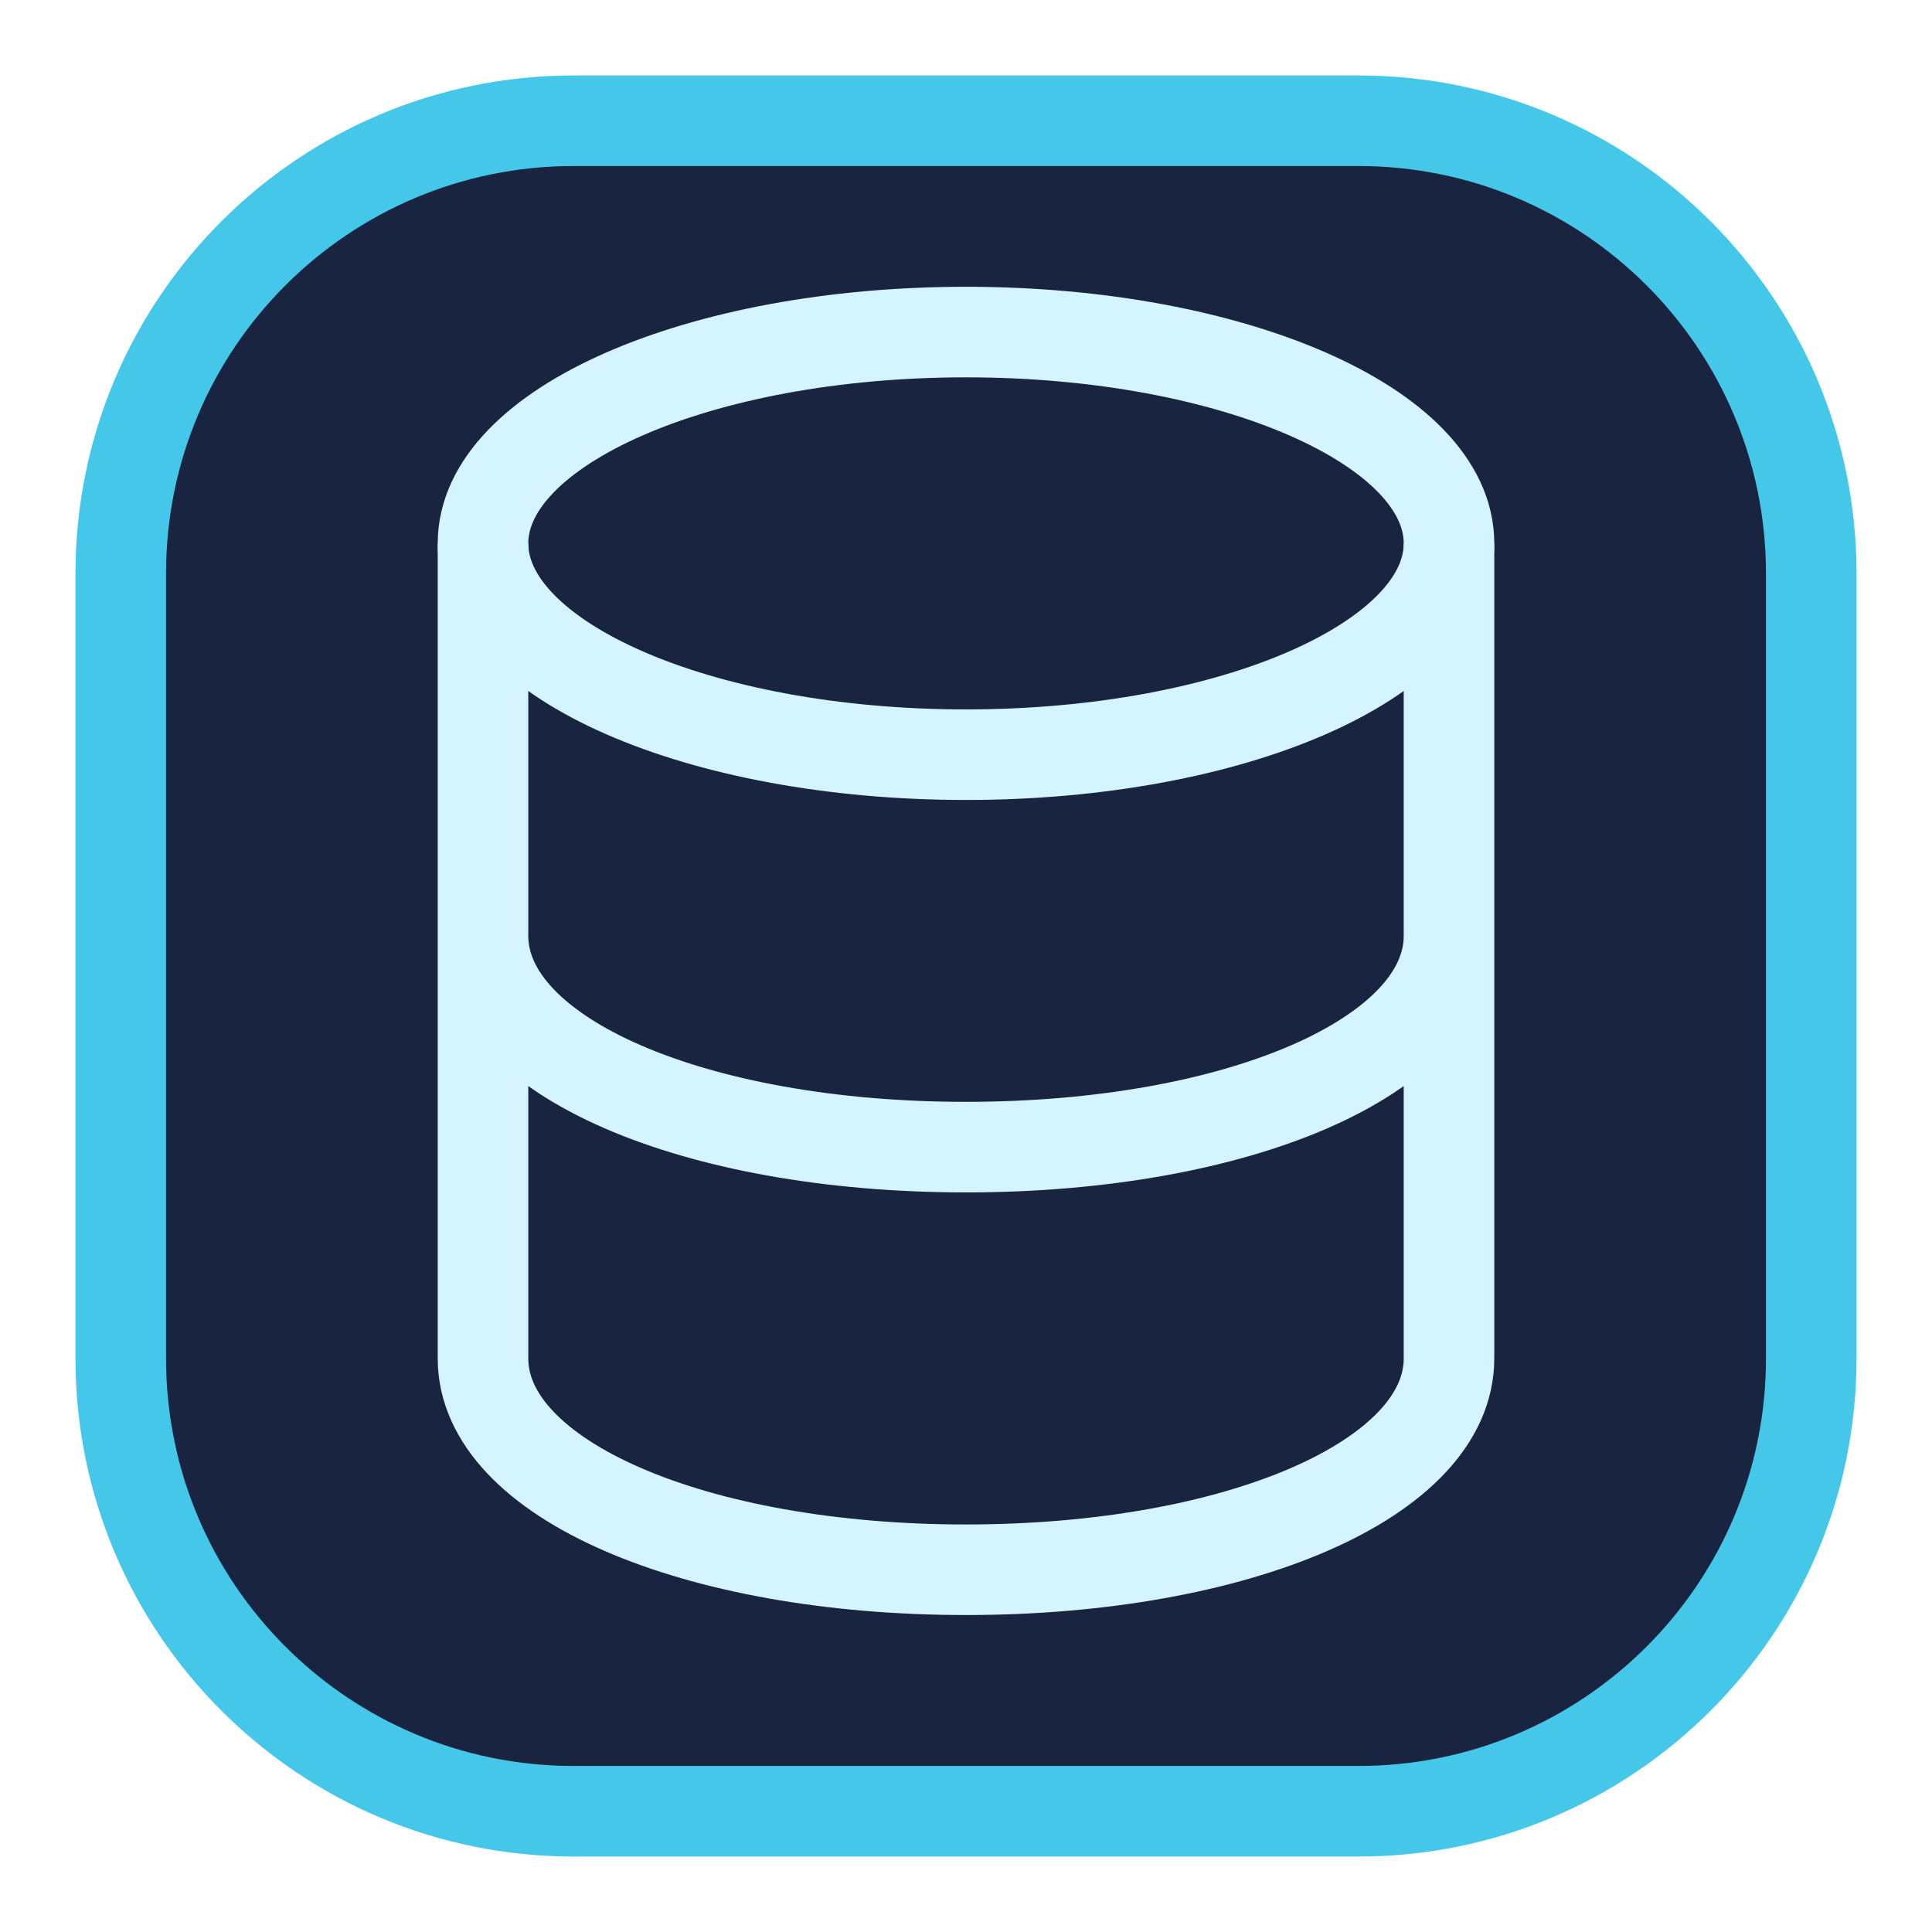
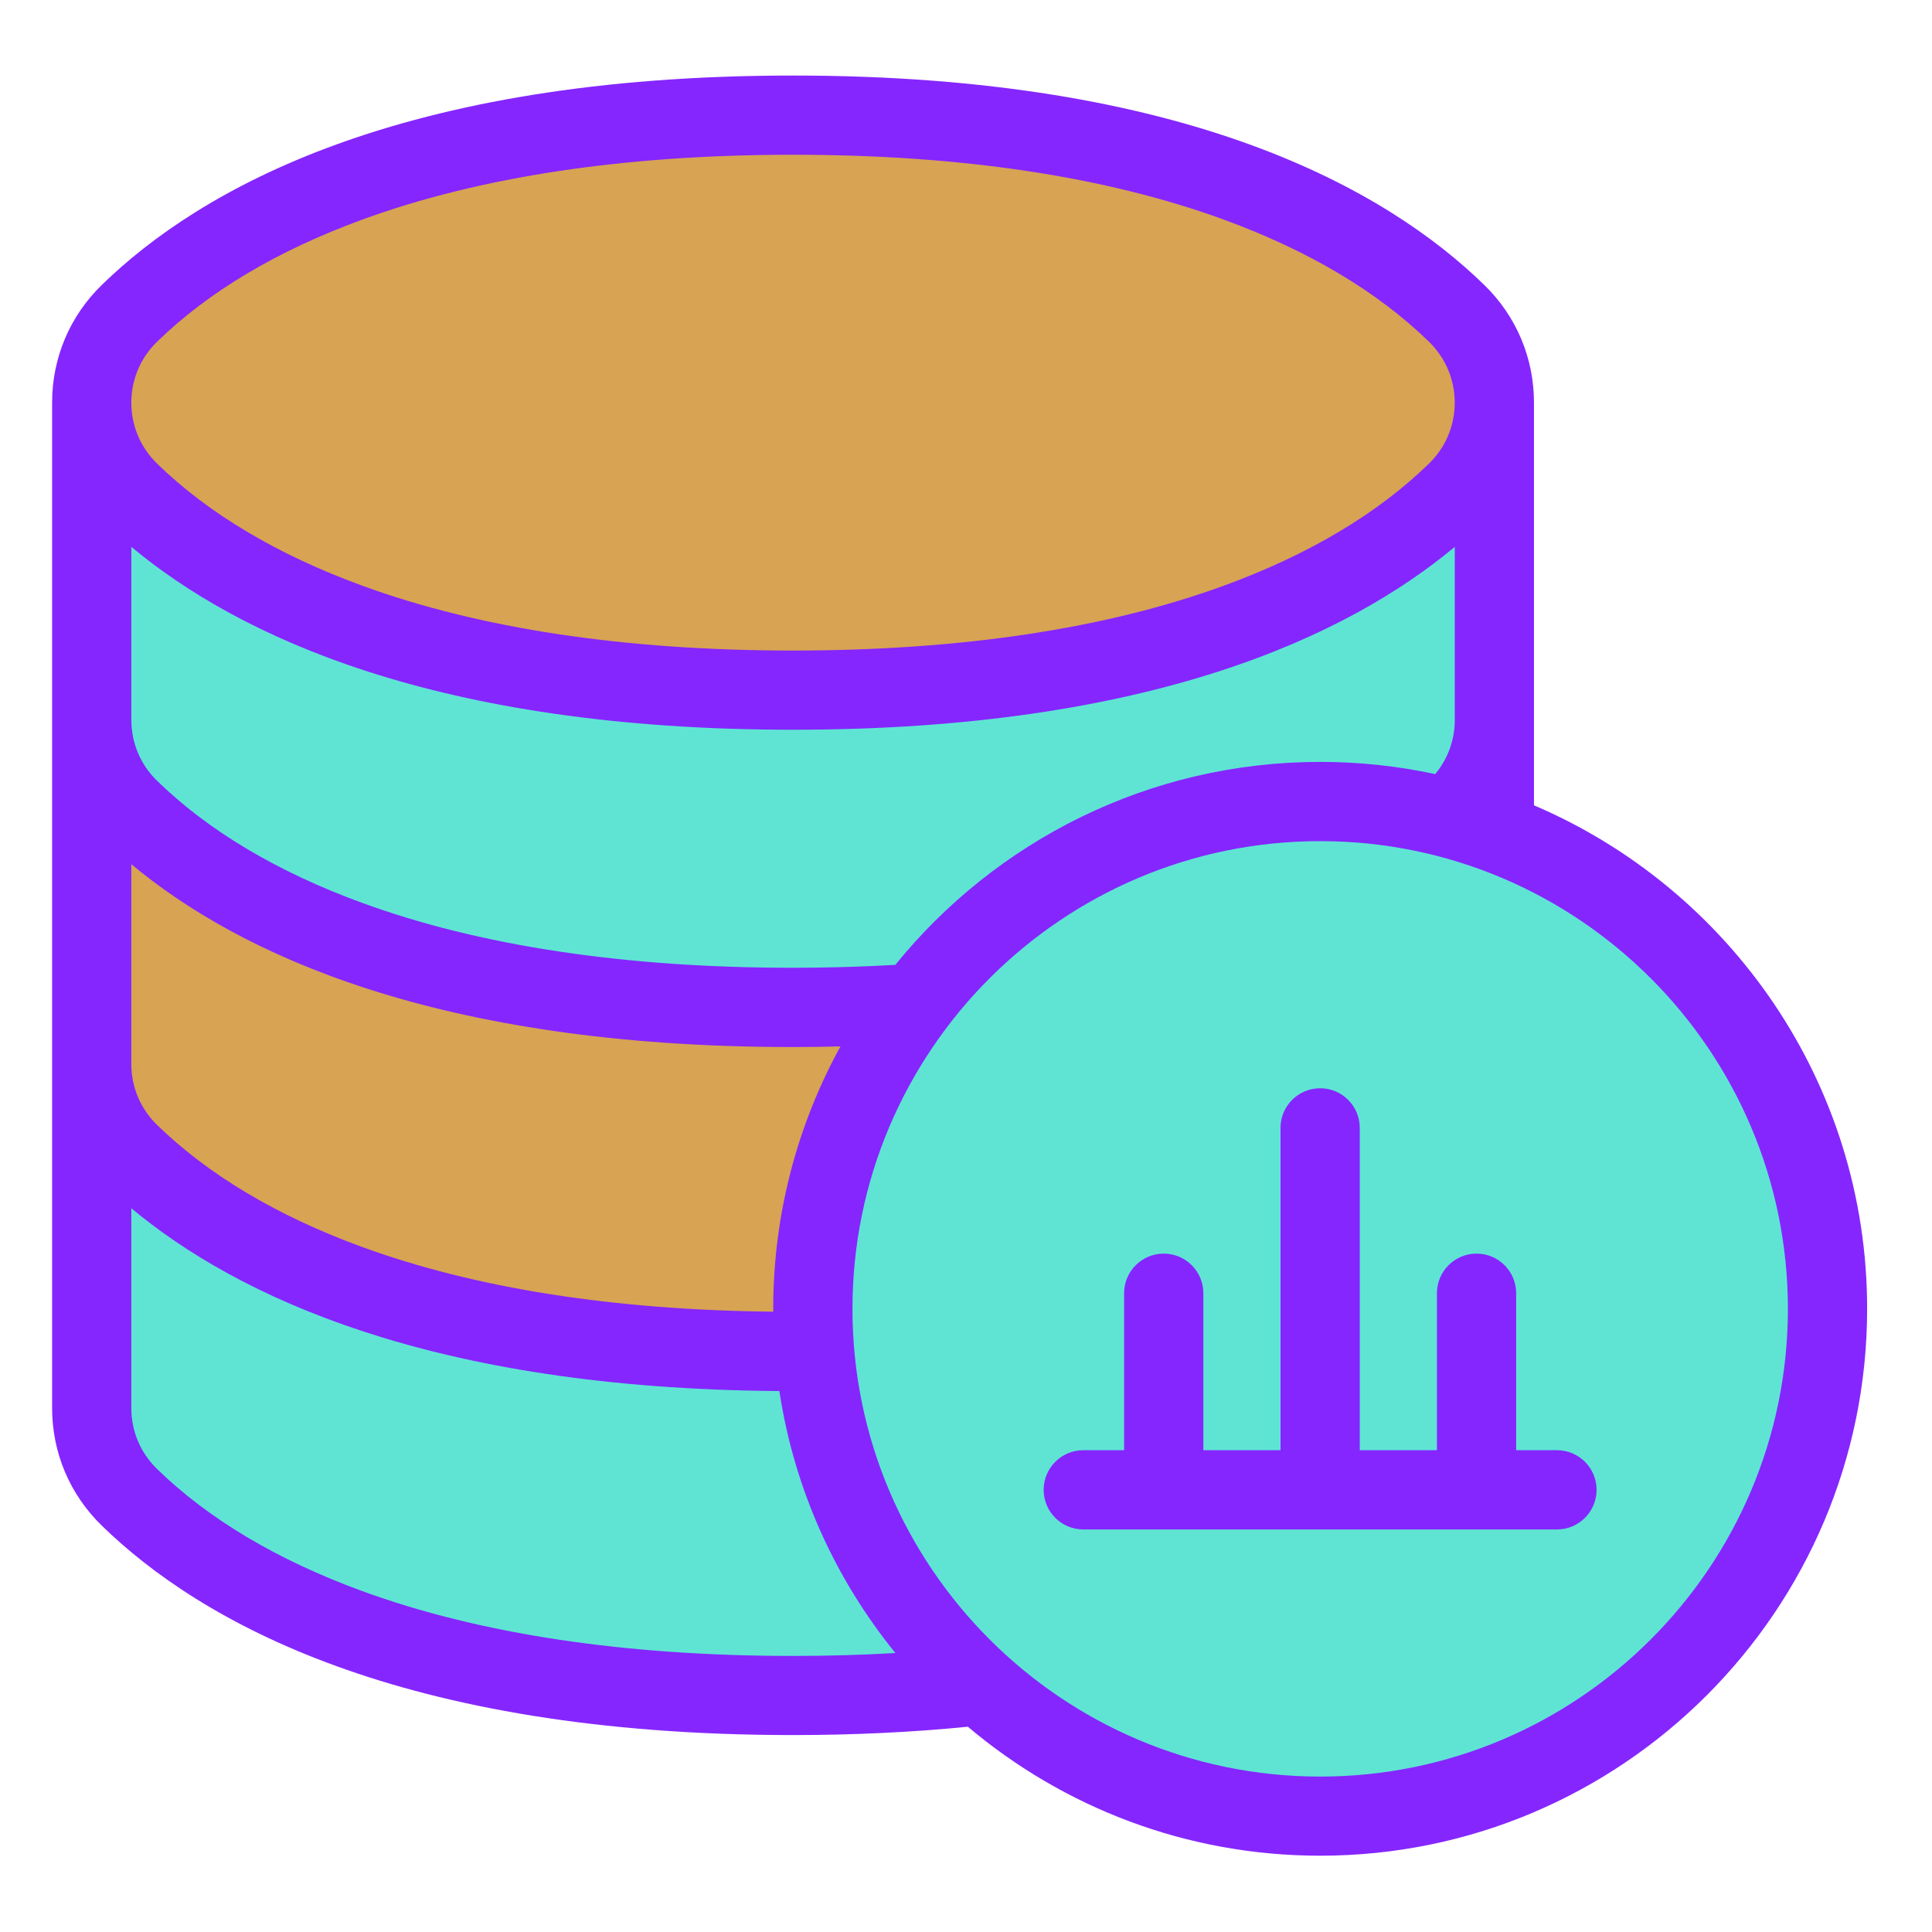
- <svg xmlns="http://www.w3.org/2000/svg" viewBox="0 0 64 64" role="img" aria-label="Database">
-   <rect x="4" y="4" width="56" height="56" rx="15" fill="#182440" stroke="#44c7e8" stroke-width="3" />
-   <ellipse cx="32" cy="18" rx="16" ry="7" fill="none" stroke="#d4f5ff" stroke-width="3" />
-   <path d="M16 18v27c0 4 7 7 16 7s16-3 16-7V18M16 31c0 4 7 7 16 7s16-3 16-7" fill="none" stroke="#d4f5ff" stroke-width="3" />
+ <svg xmlns="http://www.w3.org/2000/svg" id="ServerAnalysis" version="1.1" viewBox="0 0 512 512">
+   <path d="M484.31,345.92c0,74.26-60.19,134.45-134.45,134.45-34.63,0-66.18-13.09-90.01-34.58-24.67-22.26-41.06-53.52-43.96-88.61h-.01c-.3-3.71-.46-7.47-.46-11.26,0-30.4,10.09-58.43,27.1-80.95,24.54-32.49,63.49-53.49,107.34-53.49,16.07,0,31.48,2.82,45.76,7.99,51.73,18.72,88.69,68.27,88.69,126.45Z" fill="#5fe4d4" class="svgShape color73b1e0-0" />
+   <path d="M259.85 445.79c-15.01 1.67-31.52 2.61-49.68 2.61-102.86 0-152.89-30.13-175.88-52.54-6.65-6.49-9.98-15.06-9.98-23.64v-91.19c0 8.58 3.33 17.16 9.98 23.64 22.99 22.41 73.02 52.54 175.88 52.54 1.92 0 3.82-.01 5.71-.03h.01c2.9 35.09 19.29 66.35 43.96 88.61ZM396.03 106.16v107.77l-.41 5.54c-14.28-5.17-29.69-7.99-45.76-7.99-43.85 0-82.8 21-107.34 53.49-10.16.69-20.93 1.06-32.35 1.06-102.86 0-152.89-30.13-175.88-52.54-6.65-6.48-9.98-15.06-9.98-23.64v-84.09c0 8.58 3.33 17.17 9.98 23.65 22.99 22.41 73.02 52.54 175.88 52.54s152.89-30.13 175.88-52.54c6.55-6.38 9.87-14.8 9.96-23.25h.02Z" fill="#5fe4d4" class="svgShape color73b1e0-1" />
+   <path d="M396.01 106.16c-.09 8.45-3.41 16.87-9.96 23.25-22.99 22.41-73.02 52.54-175.88 52.54s-152.89-30.13-175.88-52.54c-6.65-6.48-9.98-15.07-9.98-23.65s3.32-17.15 9.96-23.63c22.98-22.41 73.02-52.56 175.9-52.56s152.91 30.15 175.89 52.56c6.75 6.58 10.06 15.32 9.95 24.03ZM215.42 345.92c0 3.79.16 7.55.46 11.26-1.89.02-3.79.03-5.71.03-102.86 0-152.89-30.13-175.88-52.54-6.65-6.48-9.98-15.06-9.98-23.64v-91.18c0 8.58 3.33 17.16 9.98 23.64 22.99 22.41 73.02 52.54 175.88 52.54 11.42 0 22.19-.37 32.35-1.06-17.01 22.52-27.1 50.55-27.1 80.95Z" fill="#d8a353" class="svgShape colordcf1f6-2" />
+   <path d="M406.52,213.46v-106.35c0-.07,0-.13,0-.2,0-.07,0-.14,0-.2,0-11.83-4.66-22.89-13.13-31.15-25.98-25.34-78.86-55.54-183.22-55.54S52.92,50.21,26.94,75.55c-8.47,8.26-13.13,19.32-13.13,31.14,0,0,0,0,0,0v266.45s0,0,0,0,0,0,0,0c0,11.83,4.67,22.89,13.15,31.15,25.98,25.33,78.86,55.52,183.21,55.52,16.12,0,31.68-.75,46.32-2.21,25.24,21.31,57.83,34.18,93.37,34.18,79.92,0,144.95-65.02,144.95-144.95,0-59.83-36.44-111.3-88.29-133.41ZM204.92,346.86c0,.25,0,.5,0,.75-42.37-.44-79.04-6.21-109.04-17.18-22.42-8.2-40.67-19.08-54.27-32.33-4.39-4.28-6.81-10-6.81-16.13v-52.95c28.27,23.55,80.58,48.46,175.36,48.46,4.23,0,8.41-.07,12.57-.17-11.35,20.66-17.82,44.37-17.82,69.56ZM237.27,255.7c-8.76.5-17.84.77-27.1.77-44.6,0-83.05-5.8-114.28-17.23-22.42-8.2-40.67-19.08-54.27-32.33-4.39-4.28-6.81-10-6.81-16.13v-45.85c28.27,23.55,80.58,48.46,175.36,48.46s147.09-24.91,175.36-48.46v46.09s0,.02,0,.02c-.06,5.22-1.89,10.14-5.19,14.1-9.83-2.11-20.02-3.23-30.47-3.23-45.41,0-86,20.99-112.6,53.78ZM41.6,90.59c13.59-13.25,31.84-24.13,54.26-32.34,31.24-11.44,69.7-17.24,114.3-17.24s83.06,5.8,114.3,17.24c22.42,8.21,40.67,19.09,54.26,32.34h0c4.38,4.27,6.8,10,6.8,16.12,0,6.12-2.42,11.85-6.81,16.13-13.59,13.25-31.85,24.13-54.27,32.33-31.24,11.43-69.69,17.23-114.28,17.23s-83.05-5.8-114.28-17.23c-22.42-8.2-40.67-19.08-54.27-32.33-4.39-4.28-6.81-10.01-6.81-16.13,0-6.12,2.41-11.84,6.8-16.12ZM95.88,421.61c-22.42-8.2-40.67-19.08-54.27-32.33-4.39-4.28-6.81-10-6.81-16.13,0,0,0,0,0,0s0,0,0,0v-52.95c27.91,23.25,79.25,47.81,171.74,48.44,3.94,26.05,14.85,49.85,30.75,69.43-8.79.51-17.85.77-27.13.77-44.6,0-83.05-5.8-114.28-17.23ZM349.86,470.81c-68.34,0-123.95-55.6-123.95-123.95s55.6-123.95,123.95-123.95,123.95,55.6,123.95,123.95-55.6,123.95-123.95,123.95Z" fill="#8526fe" class="svgShape color3d3f98-3" />
+   <path d="M412.62,384.32h-10.82v-41.6c0-5.8-4.7-10.5-10.5-10.5s-10.5,4.7-10.5,10.5v41.6h-20.45v-85.42c0-5.8-4.7-10.5-10.5-10.5s-10.5,4.7-10.5,10.5v85.42h-20.45v-41.6c0-5.8-4.7-10.5-10.5-10.5s-10.5,4.7-10.5,10.5v41.6h-10.82c-5.8,0-10.5,4.7-10.5,10.5s4.7,10.5,10.5,10.5h125.53c5.8,0,10.5-4.7,10.5-10.5s-4.7-10.5-10.5-10.5Z" fill="#8526fe" class="svgShape color3d3f98-4" />
</svg>
